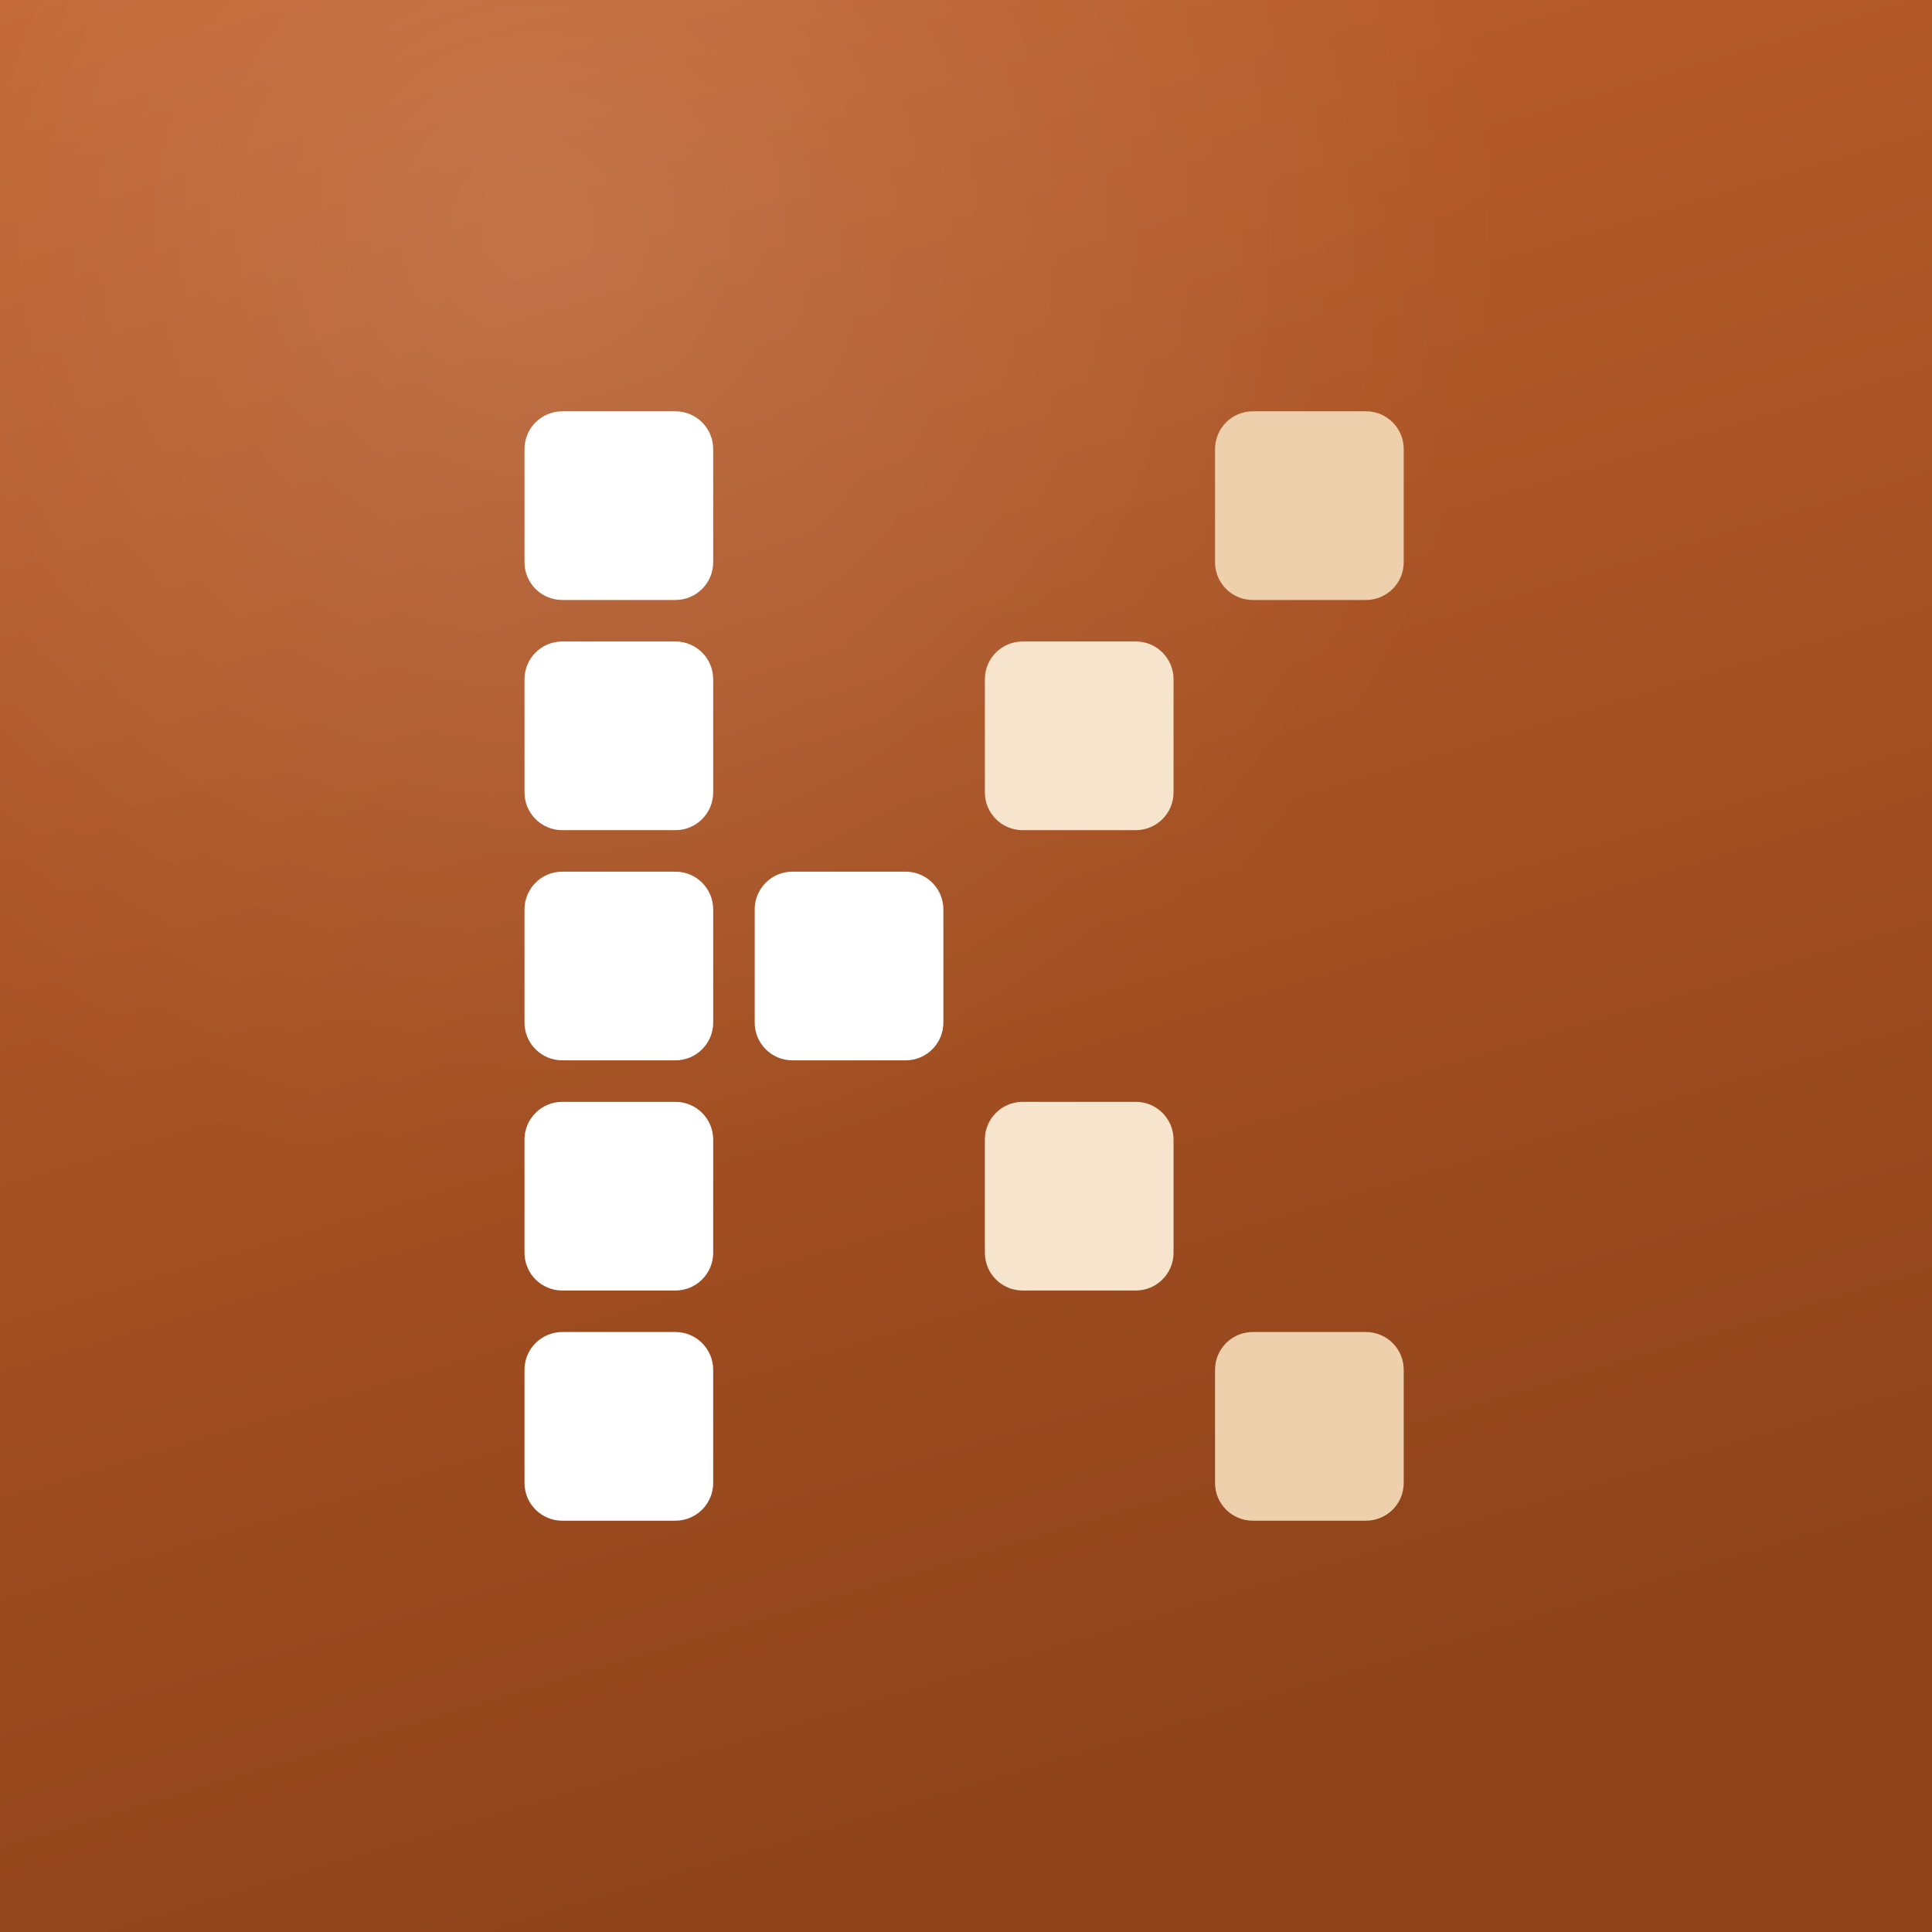
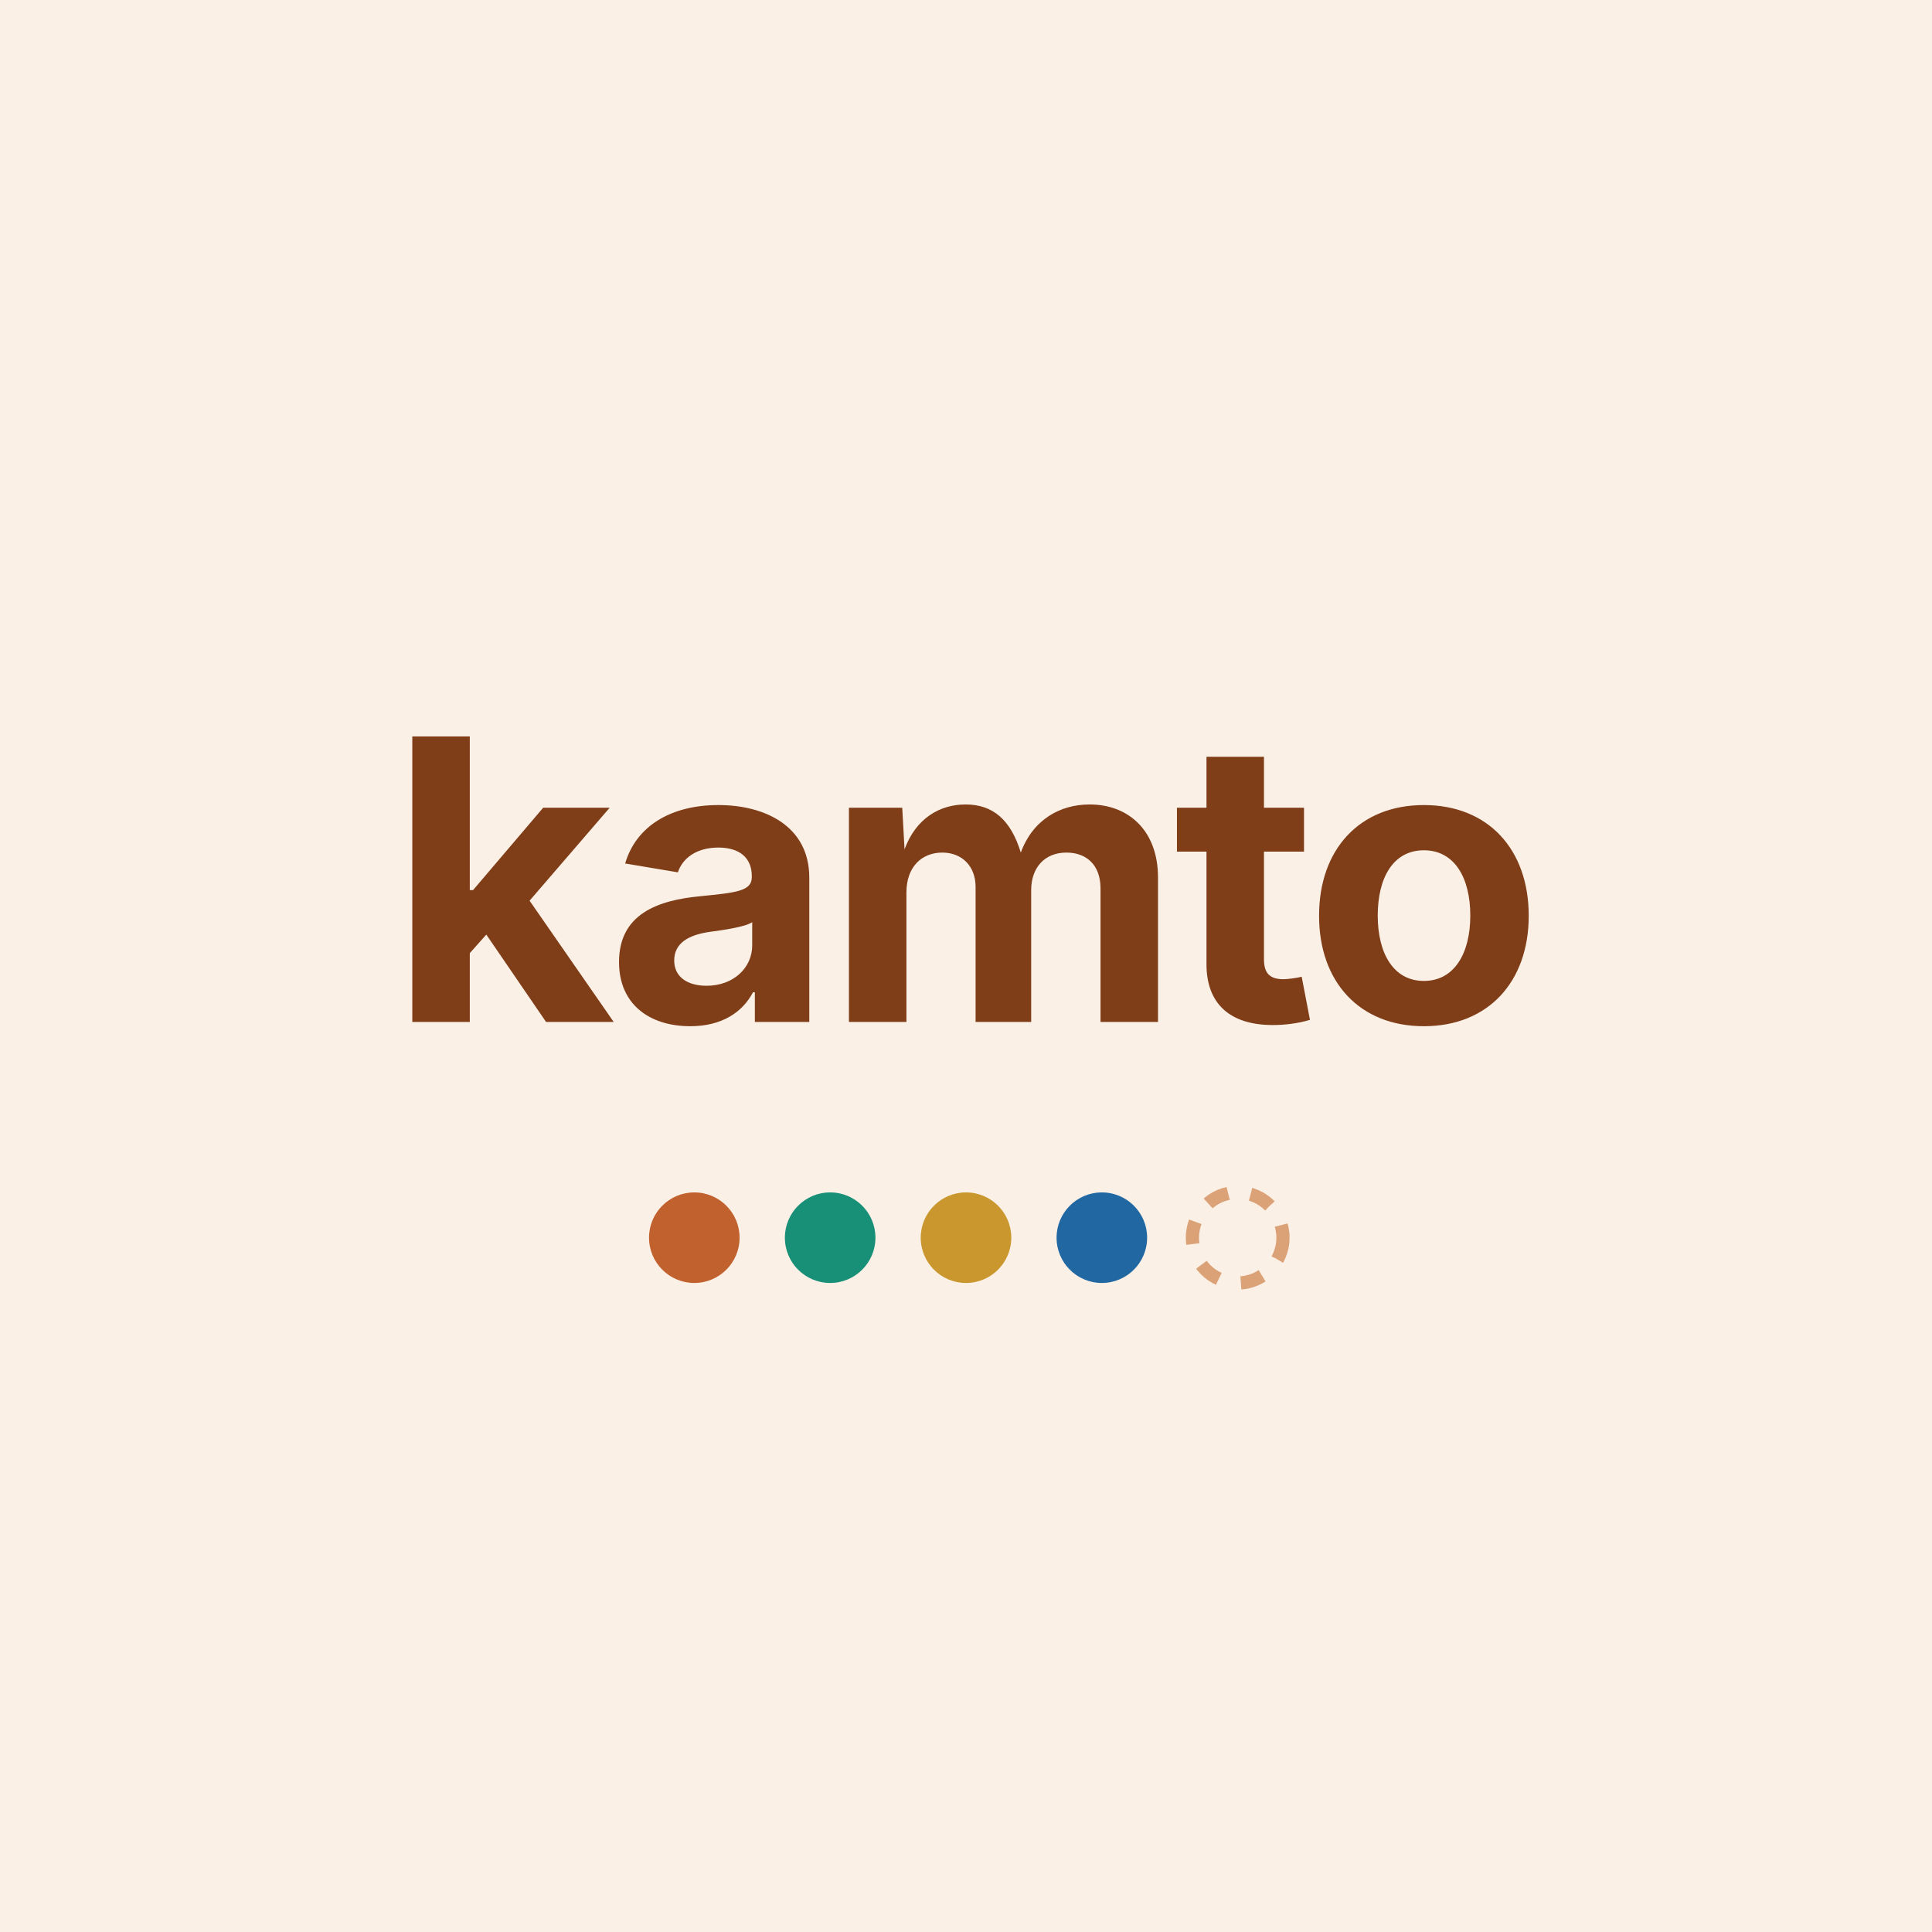
<svg xmlns="http://www.w3.org/2000/svg" width="512" height="512" viewBox="0 0 512 512" role="img" aria-label="Kamto">
-   <defs>
-     <linearGradient id="bg" x1="0" y1="0" x2="0.3" y2="1">
-       <stop offset="0" stop-color="#c1622e" />
-       <stop offset="1" stop-color="#8f431a" />
-     </linearGradient>
-     <radialGradient id="glow" cx="0.28" cy="0.12" r="0.9">
-       <stop offset="0" stop-color="#ffffff" stop-opacity="0.14" />
-       <stop offset="0.55" stop-color="#ffffff" stop-opacity="0" />
-     </radialGradient>
-   </defs>
-   <rect width="512" height="512" fill="url(#bg)" />
-   <rect width="512" height="512" fill="url(#glow)" />
+   <rect width="512" height="512" fill="#fbf0e6" />
+   <text x="256" y="233" font-family="Inter, 'SF Pro Text', -apple-system, 'Liberation Sans', system-ui, sans-serif" font-size="104" font-weight="700" letter-spacing="-2.5" fill="#7f3d18" text-anchor="middle" dominant-baseline="central">kamto</text>
  <g>
-     <rect x="139" y="109" width="50" height="50" rx="10" fill="#ffffff" />
-     <rect x="139" y="170" width="50" height="50" rx="10" fill="#ffffff" />
-     <rect x="139" y="231" width="50" height="50" rx="10" fill="#ffffff" />
-     <rect x="139" y="292" width="50" height="50" rx="10" fill="#ffffff" />
-     <rect x="139" y="353" width="50" height="50" rx="10" fill="#ffffff" />
-     <rect x="200" y="231" width="50" height="50" rx="10" fill="#ffffff" />
-     <rect x="261" y="170" width="50" height="50" rx="10" fill="#f7e4cd" />
-     <rect x="261" y="292" width="50" height="50" rx="10" fill="#f7e4cd" />
-     <rect x="322" y="109" width="50" height="50" rx="10" fill="#efd0ac" />
-     <rect x="322" y="353" width="50" height="50" rx="10" fill="#efd0ac" />
+     <circle cx="184" cy="328" r="12" fill="#c1622e" />
+     <circle cx="220" cy="328" r="12" fill="#188f77" />
+     <circle cx="256" cy="328" r="12" fill="#c9972e" />
+     <circle cx="292" cy="328" r="12" fill="#2168a3" />
+     <circle cx="328" cy="328" r="12" fill="none" stroke="#dca277" stroke-width="3.5" stroke-dasharray="6 6" />
  </g>
</svg>
